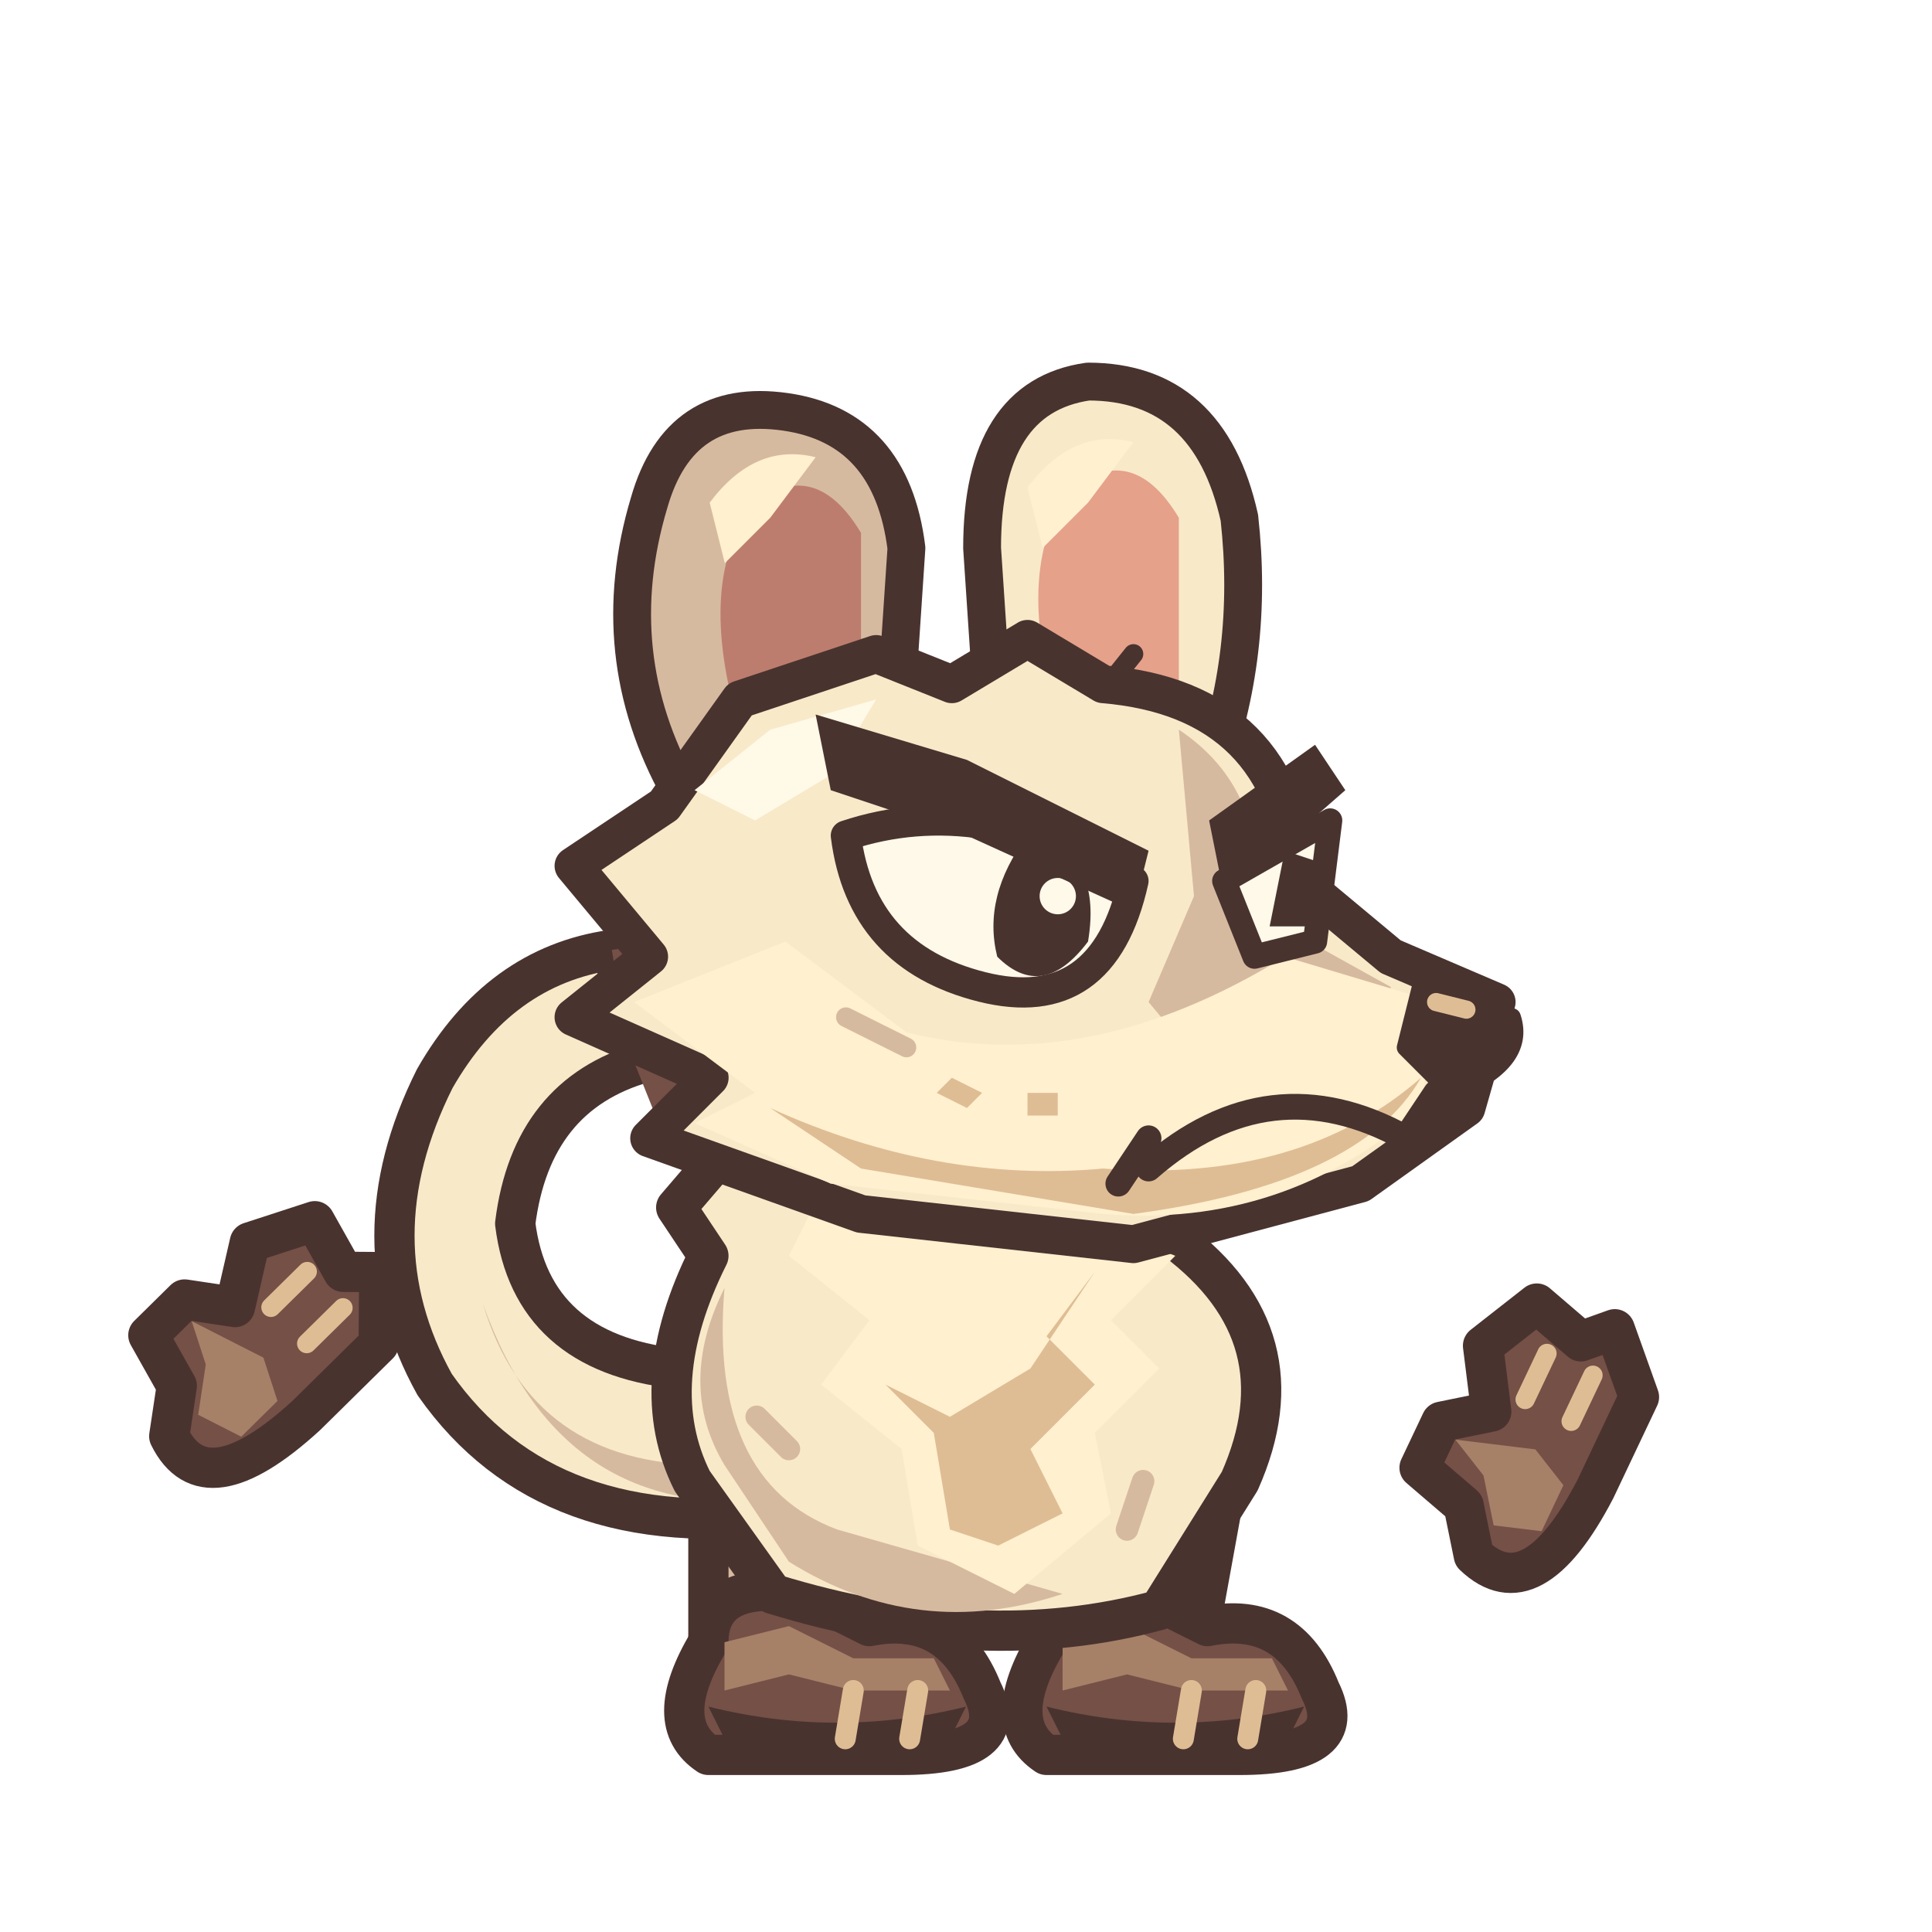
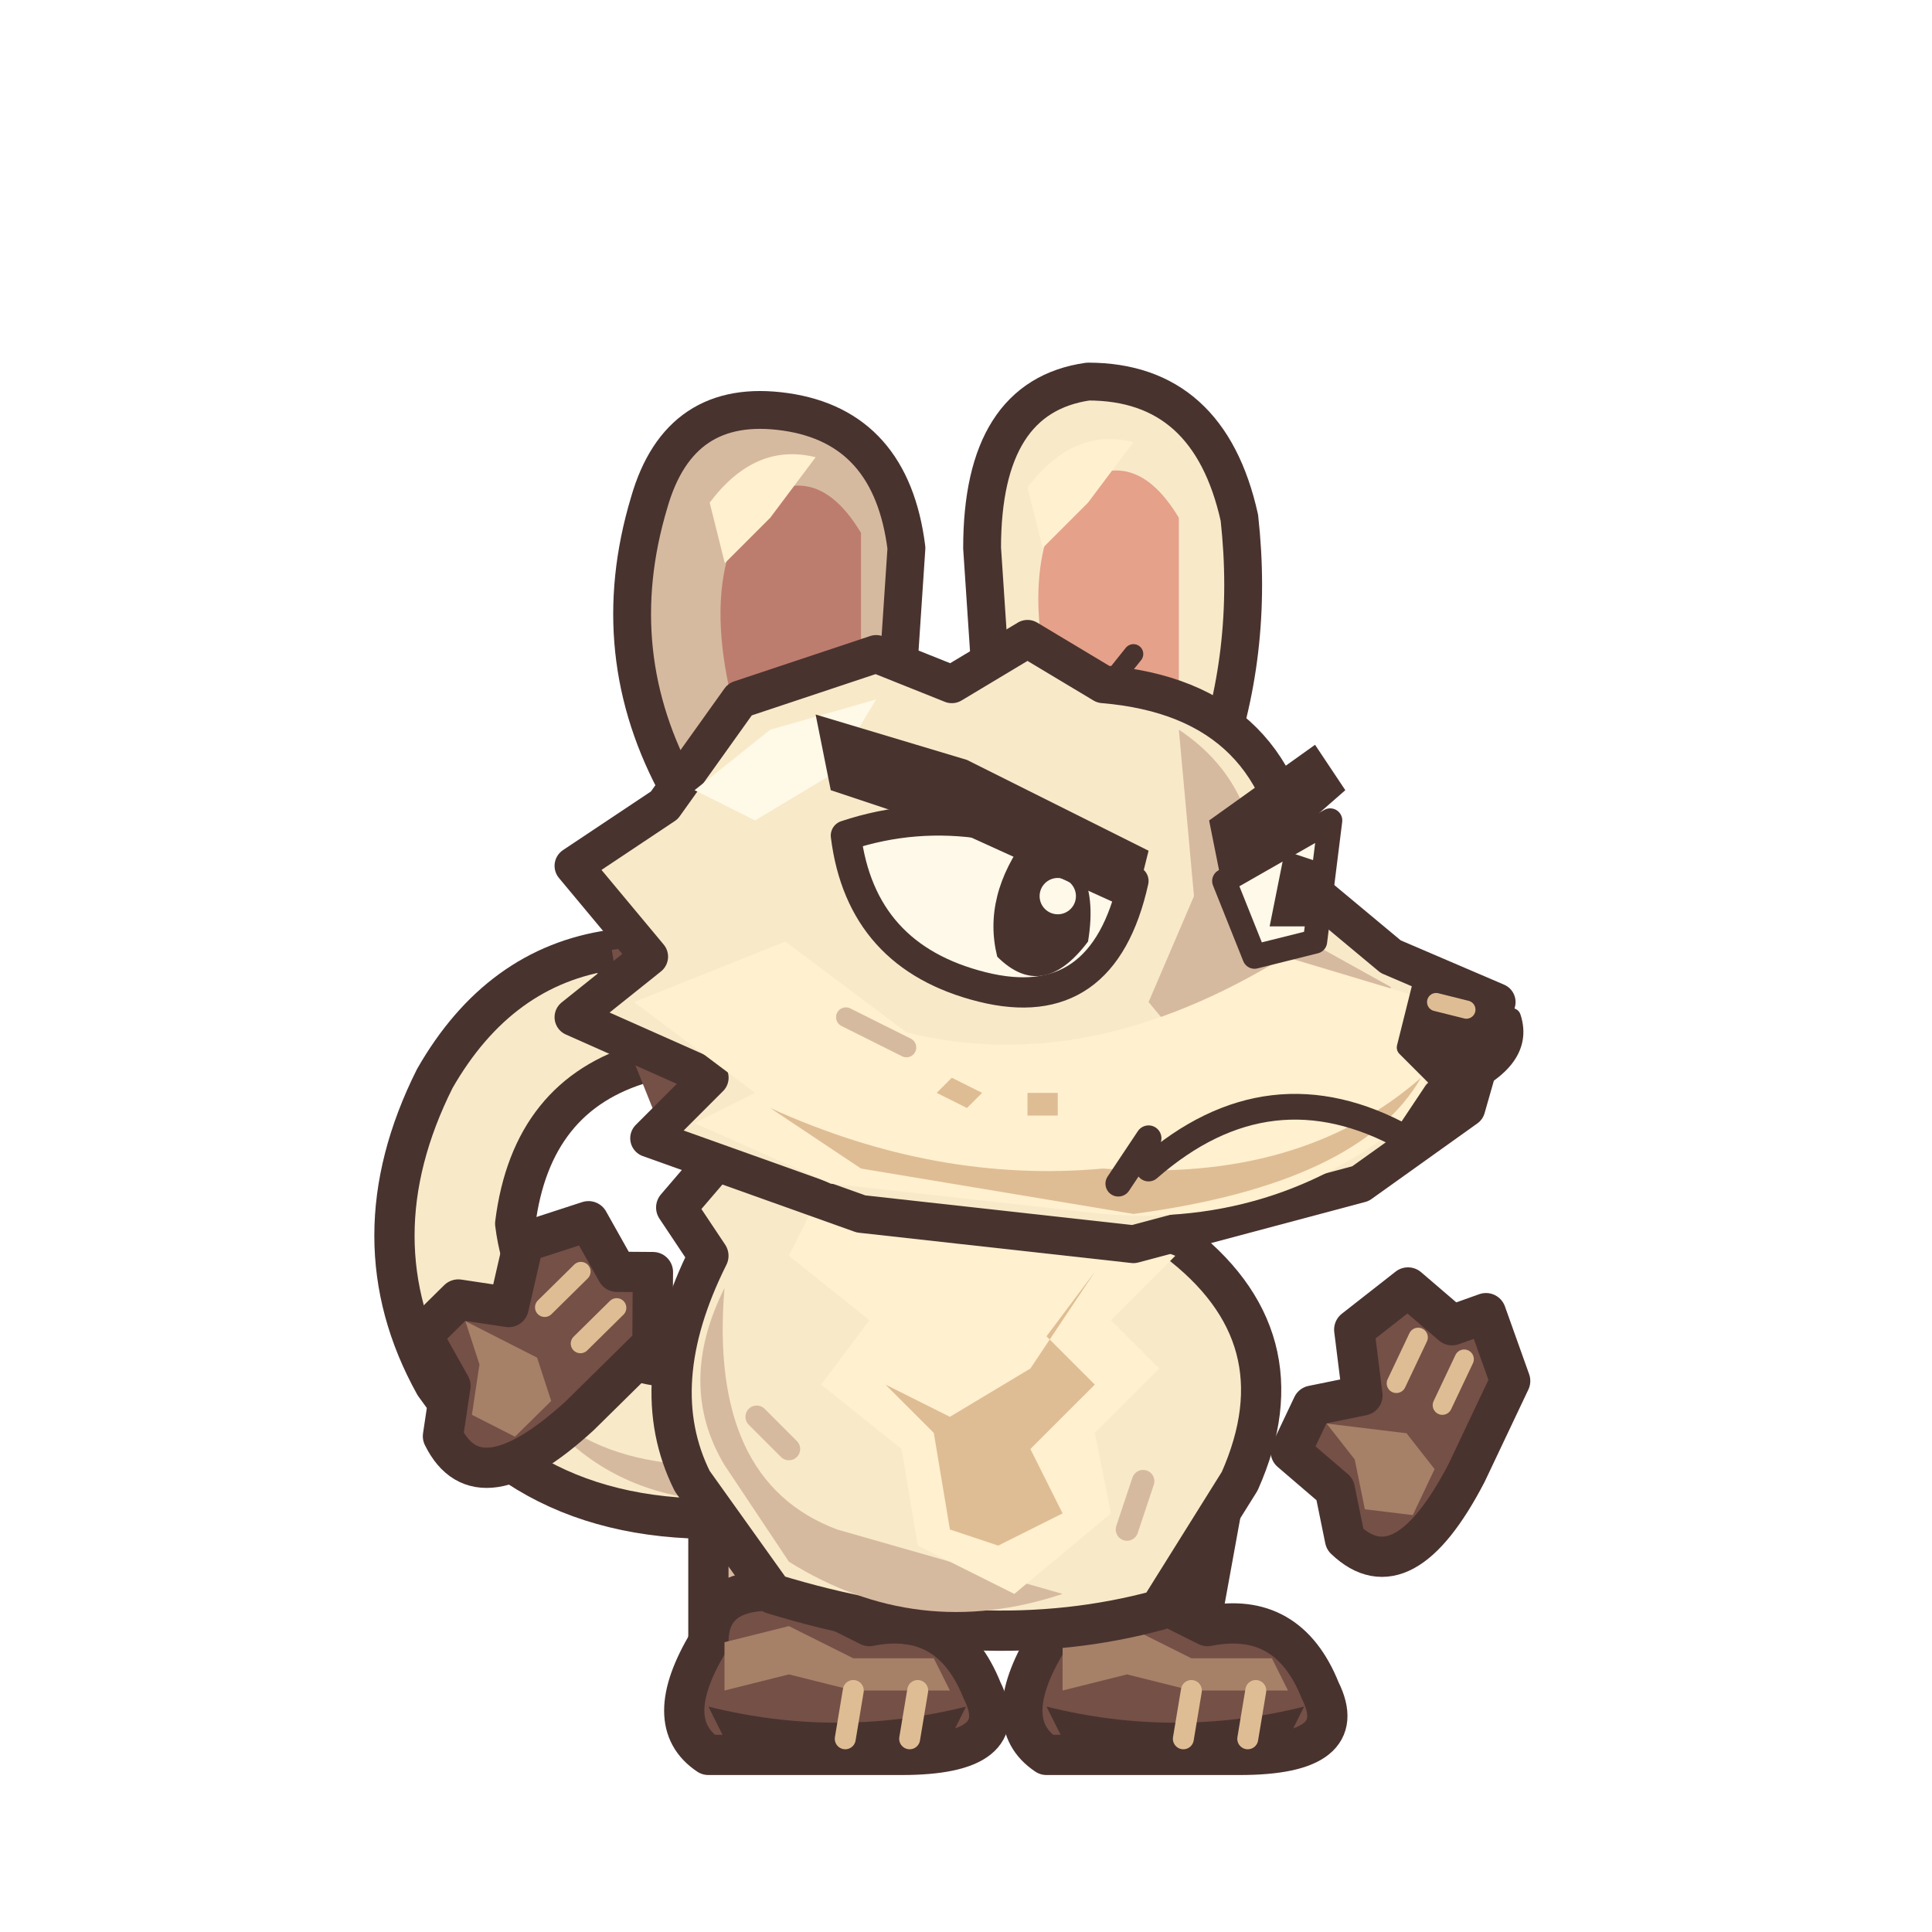
<svg xmlns="http://www.w3.org/2000/svg" viewBox="-60 -85 120 120" width="250" height="250">
  <g transform="translate(0 0)">
    <g stroke="#49332f" stroke-width="2.5" stroke-linejoin="round" stroke-linecap="round">
      <path fill="#f8e9c9" d="M-11 9Q-26 11-33 1Q-38-8-33-18Q-29-25-22-26L-20-19Q-27-17-28-9Q-27-1-18 0Q-12 1-10 0Z" />
      <path fill="#d6baa0" stroke="none" d="M-30-4Q-27 6-16 6L-11 5L-11 8Q-25 10-30-4Z" />
      <path fill="#755047" stroke="none" d="M-22-26Q-16-27-15-21Q-14-16-19-15L-21-20Z" />
    </g>
  </g>
  <g transform="translate(-11 11) rotate(0)">
    <g transform="translate(0 0)">
      <g stroke="#49332f" stroke-width="2.5" stroke-linejoin="round" stroke-linecap="round">
        <path fill="#d6baa0" d="M-5-5Q1-8 6-3L4 8Q0 11-5 7Z" />
        <path fill="#755047" stroke="none" d="M1-3L4-1L3 7L0 8L-2 6L1 5Z" />
      </g>
    </g>
    <g transform="translate(0 7)">
      <g stroke="#49332f" stroke-width="2.5" stroke-linejoin="round" stroke-linecap="round">
        <path fill="#755047" d="M-5-1Q-5-5 1-4L5-2Q10-3 12 2Q14 6 7 6H-5Q-8 4-5-1Z" />
        <path fill="#a78068" stroke="none" d="M-4-1L0-2L4 0L9 0L10 2H4L0 1L-4 2Z" />
        <path fill="#49332f" stroke="none" d="M-5 3Q3 5 11 3L10 5H-4Z" />
        <path fill="none" stroke="#dfbd94" stroke-width="1.3" d="M4 2l-.5 3M8 2l-.5 3" />
      </g>
    </g>
  </g>
  <g transform="translate(10 11) rotate(0)">
    <g transform="translate(0 0)">
      <g stroke="#49332f" stroke-width="2.5" stroke-linejoin="round" stroke-linecap="round">
        <path fill="#f8e9c9" d="M-5-5Q1-8 6-3L4 8Q0 11-5 7Z" />
        <path fill="#d6baa0" stroke="none" d="M1-3L4-1L3 7L0 8L-2 6L1 5Z" />
      </g>
    </g>
    <g transform="translate(0 7)">
      <g stroke="#49332f" stroke-width="2.5" stroke-linejoin="round" stroke-linecap="round">
        <path fill="#755047" d="M-5-1Q-5-5 1-4L5-2Q10-3 12 2Q14 6 7 6H-5Q-8 4-5-1Z" />
        <path fill="#a78068" stroke="none" d="M-4-1L0-2L4 0L9 0L10 2H4L0 1L-4 2Z" />
        <path fill="#49332f" stroke="none" d="M-5 3Q3 5 11 3L10 5H-4Z" />
        <path fill="none" stroke="#dfbd94" stroke-width="1.3" d="M4 2l-.5 3M8 2l-.5 3" />
      </g>
    </g>
  </g>
-   <g transform="translate(-45 2) rotate(-63.02536)">
+   <g transform="translate(-28 2) rotate(-63.02536)">
    <g transform="translate(0 0)">
      <g stroke="#49332f" stroke-width="2.5" stroke-linejoin="round" stroke-linecap="round">
        <path fill="#755047" d="M-4-3L-1-4L1-7L4-6L5-3L9-4L12-1L10 2L11 4L7 6L1 4Q-7 1-4-3Z" />
        <path fill="#a78068" stroke="none" d="M-2-2L1-3L3-5L3 0L1 2L-2 1Z" />
        <path fill="none" stroke="#dfbd94" stroke-width="1.2" d="M6-1l3 1M5 2l3 1" />
      </g>
    </g>
  </g>
  <g transform="translate(0 0)">
    <g stroke="#49332f" stroke-width="2.5" stroke-linejoin="round" stroke-linecap="round">
      <path fill="#f8e9c9" d="M-12-17L-5-20L2-17L8-19L14-13L13-8Q21-2 17 7L12 15Q1 18-12 14L-17 7Q-20 1-16-7L-18-10Z" />
      <path fill="#d6baa0" stroke="none" d="M-15-5Q-16 7-8 10L6 14Q-3 17-11 12L-15 6Q-18 1-15-5Z" />
      <path fill="#fff0cf" stroke="none" d="M-8-13L-3-15L1-11L7-15L8-9L13-7L9-3L12 0L8 4L9 9L3 14L-3 11L-4 5L-9 1L-6-3L-11-7Z" />
      <path fill="#dfbd94" stroke="none" d="M8-6L5-2L8 1L4 5L6 9L2 11L-1 10L-2 4L-5 1L-1 3L4 0Z" />
      <path fill="none" stroke="#d6baa0" stroke-width="1.4" d="M-13 3l2 2m22 2-1 3" />
    </g>
  </g>
-   <g transform="translate(35 8) rotate(-83.07888)">
+   <g transform="translate(27 7) rotate(-83.07888)">
    <g transform="translate(0 0)">
      <g stroke="#49332f" stroke-width="2.5" stroke-linejoin="round" stroke-linecap="round">
        <path fill="#755047" d="M-4-3L-1-4L1-7L4-6L5-3L9-4L12-1L10 2L11 4L7 6L1 4Q-7 1-4-3Z" />
        <path fill="#a78068" stroke="none" d="M-2-2L1-3L3-5L3 0L1 2L-2 1Z" />
        <path fill="none" stroke="#dfbd94" stroke-width="1.2" d="M6-1l3 1M5 2l3 1" />
      </g>
    </g>
  </g>
  <g transform="translate(1 -19) scale(0.94)">
    <g transform="translate(-12 -24)">
      <g stroke="#49332f" stroke-width="2.5" stroke-linejoin="round" stroke-linecap="round">
        <path fill="#d6baa0" d="M-8 6Q-13-3-10-13Q-8-20-1-19Q6-18 7-10L6 5Z" />
        <path fill="#bd7d6e" stroke="none" d="M-4 2Q-7-8-3-13Q1-16 4-11L4 1Z" />
        <path fill="#fff0cf" stroke="none" d="M-6-13Q-3-17 1-16L-2-12L-5-9Z" />
        <path fill="none" stroke-width="1.3" d="M-3 3L1-2" />
      </g>
    </g>
    <g transform="translate(9 -25)">
      <g stroke="#49332f" stroke-width="2.5" stroke-linejoin="round" stroke-linecap="round">
        <path fill="#f8e9c9" d="M-8 6L-9-9Q-9-19-2-20Q6-20 8-11Q9-2 6 6Z" />
        <path fill="#e5a18a" stroke="none" d="M-4 2Q-7-8-3-13Q1-16 4-11L4 1Z" />
        <path fill="#fff0cf" stroke="none" d="M-6-13Q-3-17 1-16L-2-12L-5-9Z" />
        <path fill="none" stroke-width="1.3" d="M-3 3L1-2" />
      </g>
    </g>
    <g transform="translate(0 0)">
      <g stroke="#49332f" stroke-width="2.5" stroke-linejoin="round" stroke-linecap="round">
        <path fill="#f8e9c9" d="M-21-17L-16-24L-7-27L-2-25L3-28L8-25Q20-24 21-12L27-7L34-4L32 3L25 8L10 12L-8 10L-22 5L-18 1L-27-3L-22-7L-27-13Z" />
        <path fill="#d6baa0" stroke="none" d="M13-22Q19-18 18-10L27-5L27 0L16 2L11-4L14-11Z" />
        <path fill="#fff9e7" stroke="none" d="M-19-18L-14-22L-7-24L-10-19L-15-16Z" />
        <path fill="#fff0cf" stroke="none" d="M-23-4L-13-8L-5-2Q7 1 20-7L30-4L29 3Q20 11 8 10L-10 8L-19 4L-15 2Z" />
        <path fill="#dfbd94" stroke="none" d="M-14 3Q-3 8 8 7Q21 8 29 1Q25 8 10 10L-8 7Z" />
        <path fill="#49332f" stroke-width="1.2" d="M29-5L35-3Q36 0 31 2L28-1Z" />
        <path fill="none" stroke="#dfbd94" stroke-width="1.2" d="M30-4l2 .5" />
        <path fill="none" stroke-width="1.7" d="M30 2L28 5Q19 0 11 7M11 5l-2 3" />
        <path fill="#dfbd94" stroke="none" d="M-2 1l2 1-1 1-2-1Zm5 1h2v1.5H3Z" />
      </g>
    </g>
    <g transform="translate(0 0)">
      <g stroke="#49332f" stroke-width="2.5" stroke-linejoin="round" stroke-linecap="round">
        <path fill="#fff9e9" stroke-width="1.6" d="M16-12L23-16L22-8L18-7Z" />
        <path fill="#49332f" stroke="none" d="M20-14L23-13L22-9L19-9Z" />
        <path fill="#fff9e9" stroke-width="2" d="M-9-15Q0-18 10-12Q8-3 0-5Q-8-7-9-15Z" />
        <path fill="#49332f" stroke="none" d="M3-15Q8-14 7-8Q4-4 1-7Q0-11 3-15Z" />
        <circle fill="#fff9e9" stroke="none" cx="5" cy="-11" r="1.2" />
        <path fill="#49332f" stroke="none" d="M-11-23L-1-20L11-14L10-10L-1-15L-10-18Z M15-16L22-21L24-18L16-11Z" />
        <path fill="none" stroke="#d6baa0" stroke-width="1.3" d="M-9-3l4 2" />
      </g>
    </g>
  </g>
</svg>
